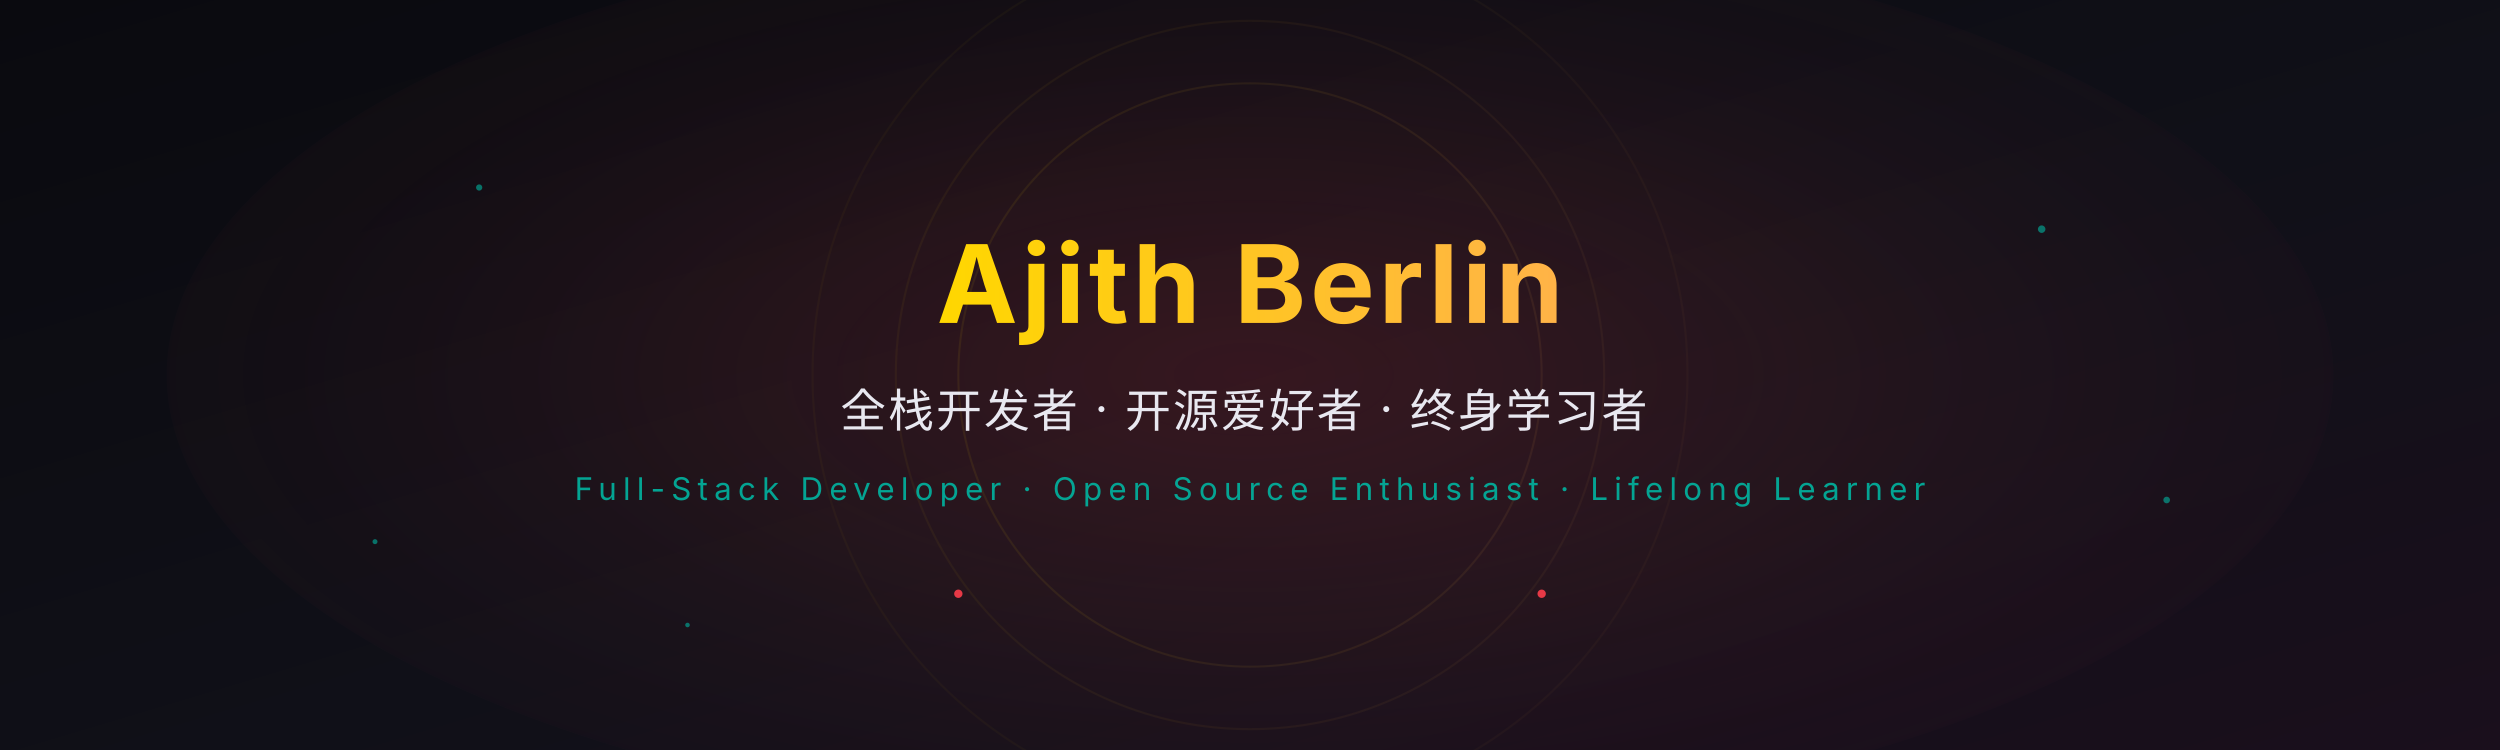
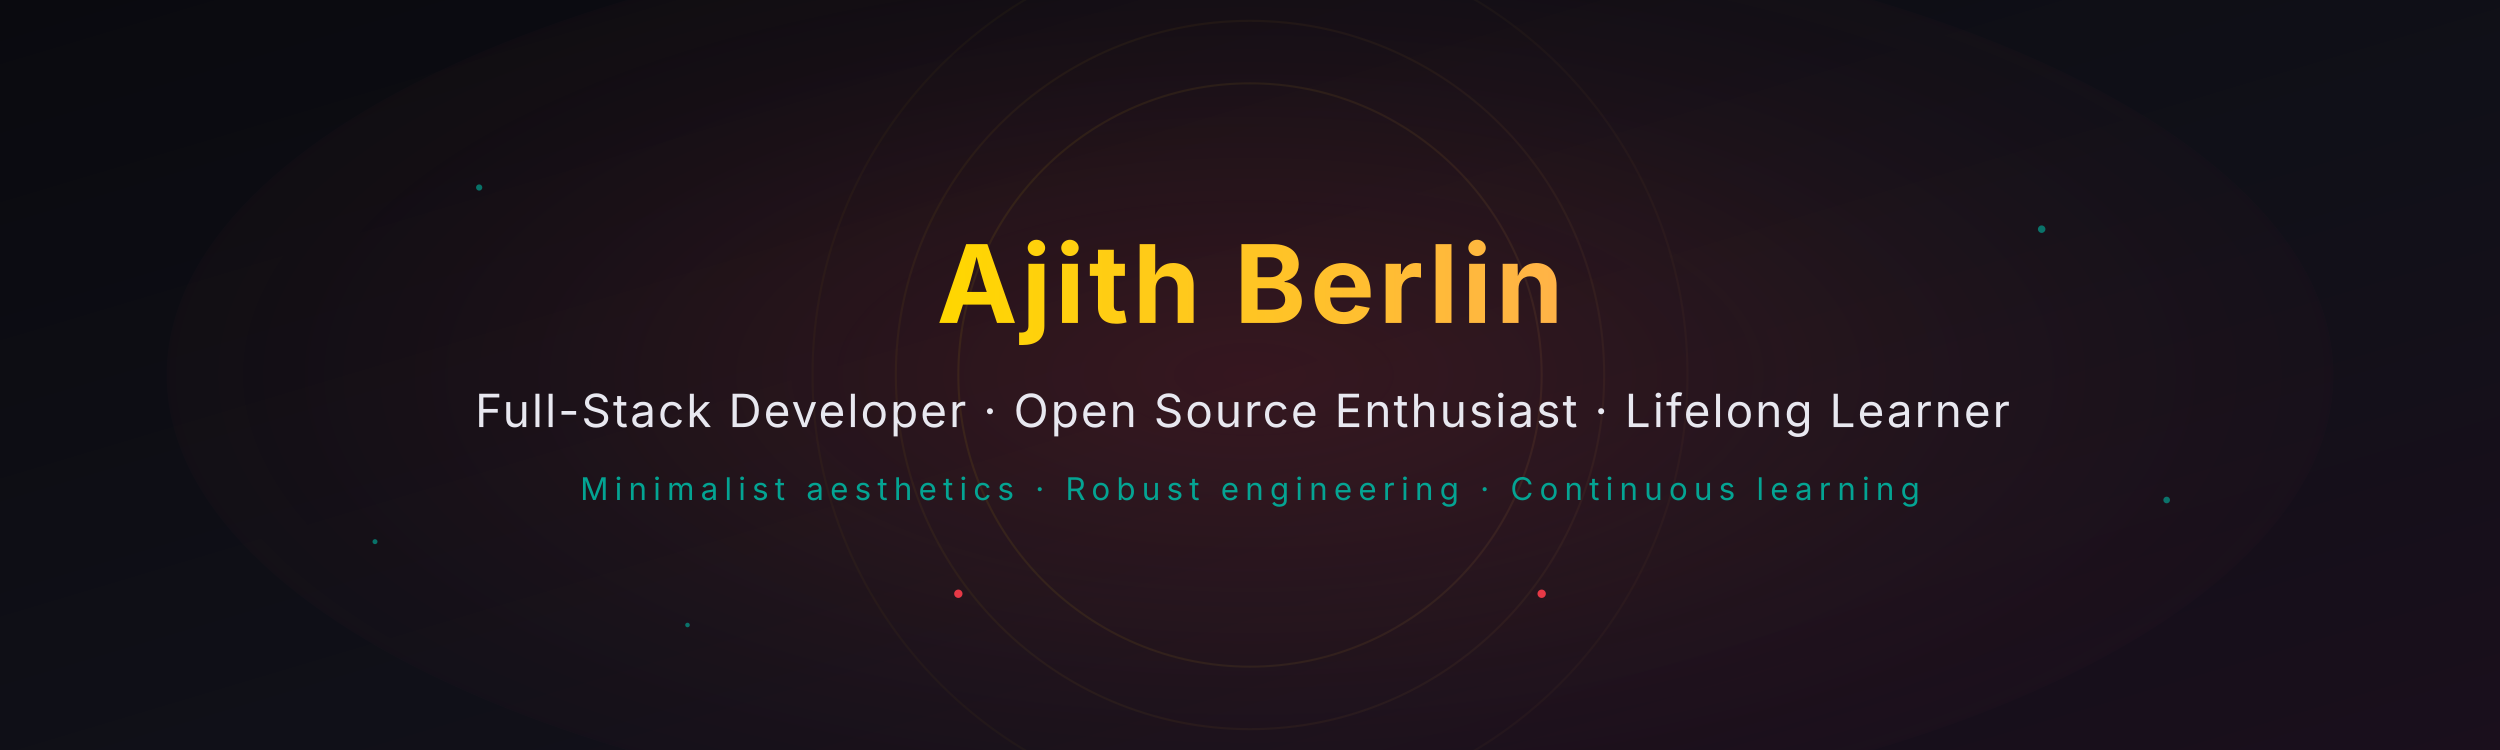
<svg xmlns="http://www.w3.org/2000/svg" viewBox="0 0 1200 360" width="1200" height="360" preserveAspectRatio="xMidYMid slice">
  <defs>
    <linearGradient id="bg" x1="0%" y1="0%" x2="100%" y2="100%">
      <stop offset="0%" stop-color="#0a0a0f" />
      <stop offset="55%" stop-color="#101018" />
      <stop offset="100%" stop-color="#1a0f1c" />
    </linearGradient>
    <radialGradient id="halo" cx="50%" cy="50%" r="70%">
      <stop offset="0%" stop-color="#E63946" stop-opacity="0.18" />
      <stop offset="45%" stop-color="#FF4D4F" stop-opacity="0.06" />
      <stop offset="100%" stop-color="#0a0a0f" stop-opacity="0" />
    </radialGradient>
    <linearGradient id="gold" x1="0%" y1="0%" x2="100%" y2="0%">
      <stop offset="0%" stop-color="#FFD700" />
      <stop offset="100%" stop-color="#FFB347" />
    </linearGradient>
    <filter id="glow" x="-50%" y="-50%" width="200%" height="200%">
      <feGaussianBlur stdDeviation="2.5" result="blur" />
      <feMerge>
        <feMergeNode in="blur" />
        <feMergeNode in="SourceGraphic" />
      </feMerge>
    </filter>
  </defs>
  <rect width="1200" height="360" fill="url(#bg)" />
  <ellipse cx="600" cy="180" rx="520" ry="220" fill="url(#halo)" />
  <g opacity="0.35" stroke="url(#gold)" stroke-width="1" fill="none">
    <circle cx="600" cy="180" r="140" opacity="0.2">
      <animateTransform attributeName="transform" type="rotate" from="0 600 180" to="360 600 180" dur="60s" repeatCount="indefinite" />
    </circle>
    <circle cx="600" cy="180" r="170" opacity="0.14">
      <animateTransform attributeName="transform" type="rotate" from="360 600 180" to="0 600 180" dur="80s" repeatCount="indefinite" />
    </circle>
    <circle cx="600" cy="180" r="210" opacity="0.09">
      <animateTransform attributeName="transform" type="rotate" from="0 600 180" to="360 600 180" dur="120s" repeatCount="indefinite" />
    </circle>
  </g>
  <g fill="#00B4A0" opacity="0.6">
    <circle cx="230" cy="90" r="1.5">
      <animate attributeName="opacity" values="0.2;0.8;0.2" dur="4s" repeatCount="indefinite" />
    </circle>
    <circle cx="980" cy="110" r="1.8">
      <animate attributeName="opacity" values="0.2;0.7;0.2" dur="5s" repeatCount="indefinite" />
    </circle>
    <circle cx="180" cy="260" r="1.2">
      <animate attributeName="opacity" values="0.2;0.9;0.2" dur="6s" repeatCount="indefinite" />
    </circle>
    <circle cx="1040" cy="240" r="1.6">
      <animate attributeName="opacity" values="0.2;0.75;0.2" dur="4.5s" repeatCount="indefinite" />
    </circle>
    <circle cx="330" cy="300" r="1.1">
      <animate attributeName="opacity" values="0.2;0.85;0.2" dur="5.5s" repeatCount="indefinite" />
    </circle>
  </g>
  <text x="600" y="155" text-anchor="middle" font-family="'JetBrains Mono', 'Inter', system-ui, sans-serif" font-size="52" font-weight="700" fill="url(#gold)" letter-spacing="2">Ajith Berlin</text>
  <text x="600" y="205" text-anchor="middle" font-family="'JetBrains Mono', 'Inter', system-ui, sans-serif" font-size="22" fill="#e8e8f0" letter-spacing="1">
-     全栈开发者 · 开源爱好者 · 终身学习者
+     Full-Stack Developer · Open Source Enthusiast · Lifelong Learner
    <animate attributeName="opacity" values="1;0.7;1" dur="3s" repeatCount="indefinite" />
  </text>
-   <text x="600" y="240" text-anchor="middle" font-family="'JetBrains Mono', 'Inter', system-ui, sans-serif" font-size="15" fill="#00B4A0" letter-spacing="3" opacity="0.9">Full-Stack Developer · Open Source Enthusiast · Lifelong Learner</text>
+   <text x="600" y="240" text-anchor="middle" font-family="'JetBrains Mono', 'Inter', system-ui, sans-serif" font-size="15" fill="#00B4A0" letter-spacing="3" opacity="0.9">Minimalist aesthetics · Robust engineering · Continuous learning</text>
  <line x1="460" y1="285" x2="740" y2="285" stroke="url(#gold)" stroke-width="1" opacity="0.5">
    <animate attributeName="x2" values="740;460;740" dur="6s" repeatCount="indefinite" />
  </line>
  <circle cx="460" cy="285" r="2" fill="#E63946" />
  <circle cx="740" cy="285" r="2" fill="#E63946" />
</svg>
